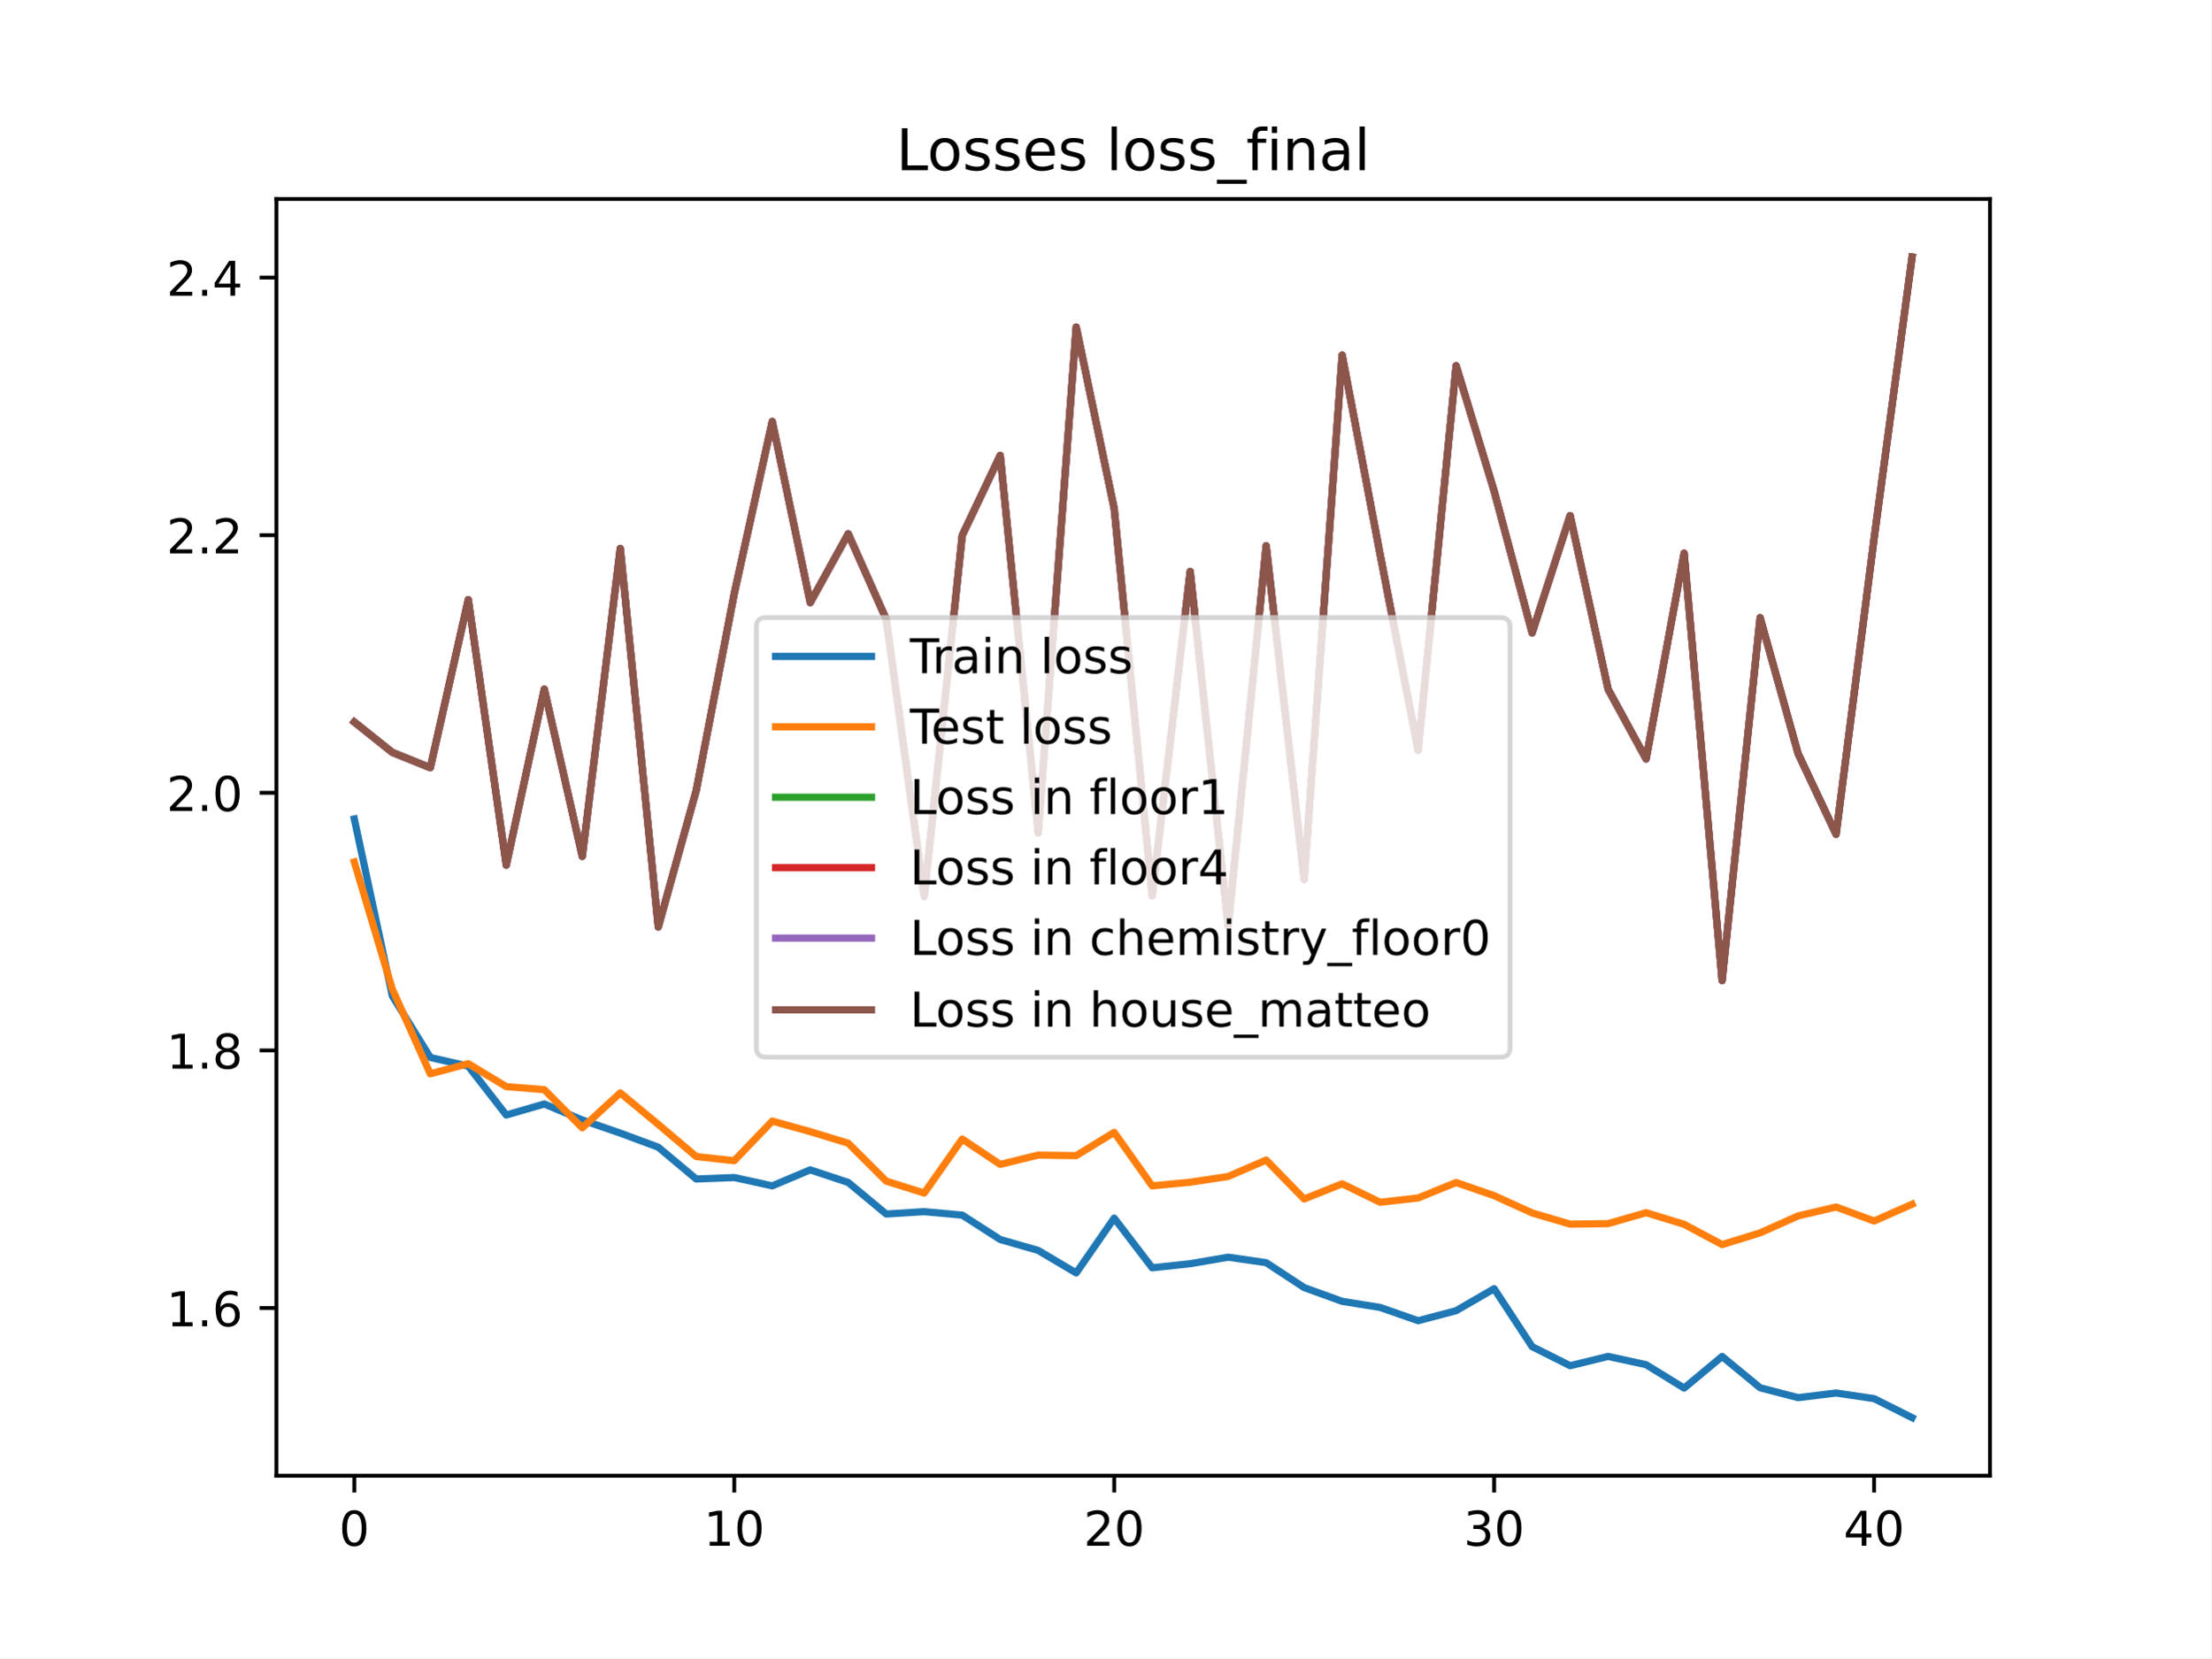
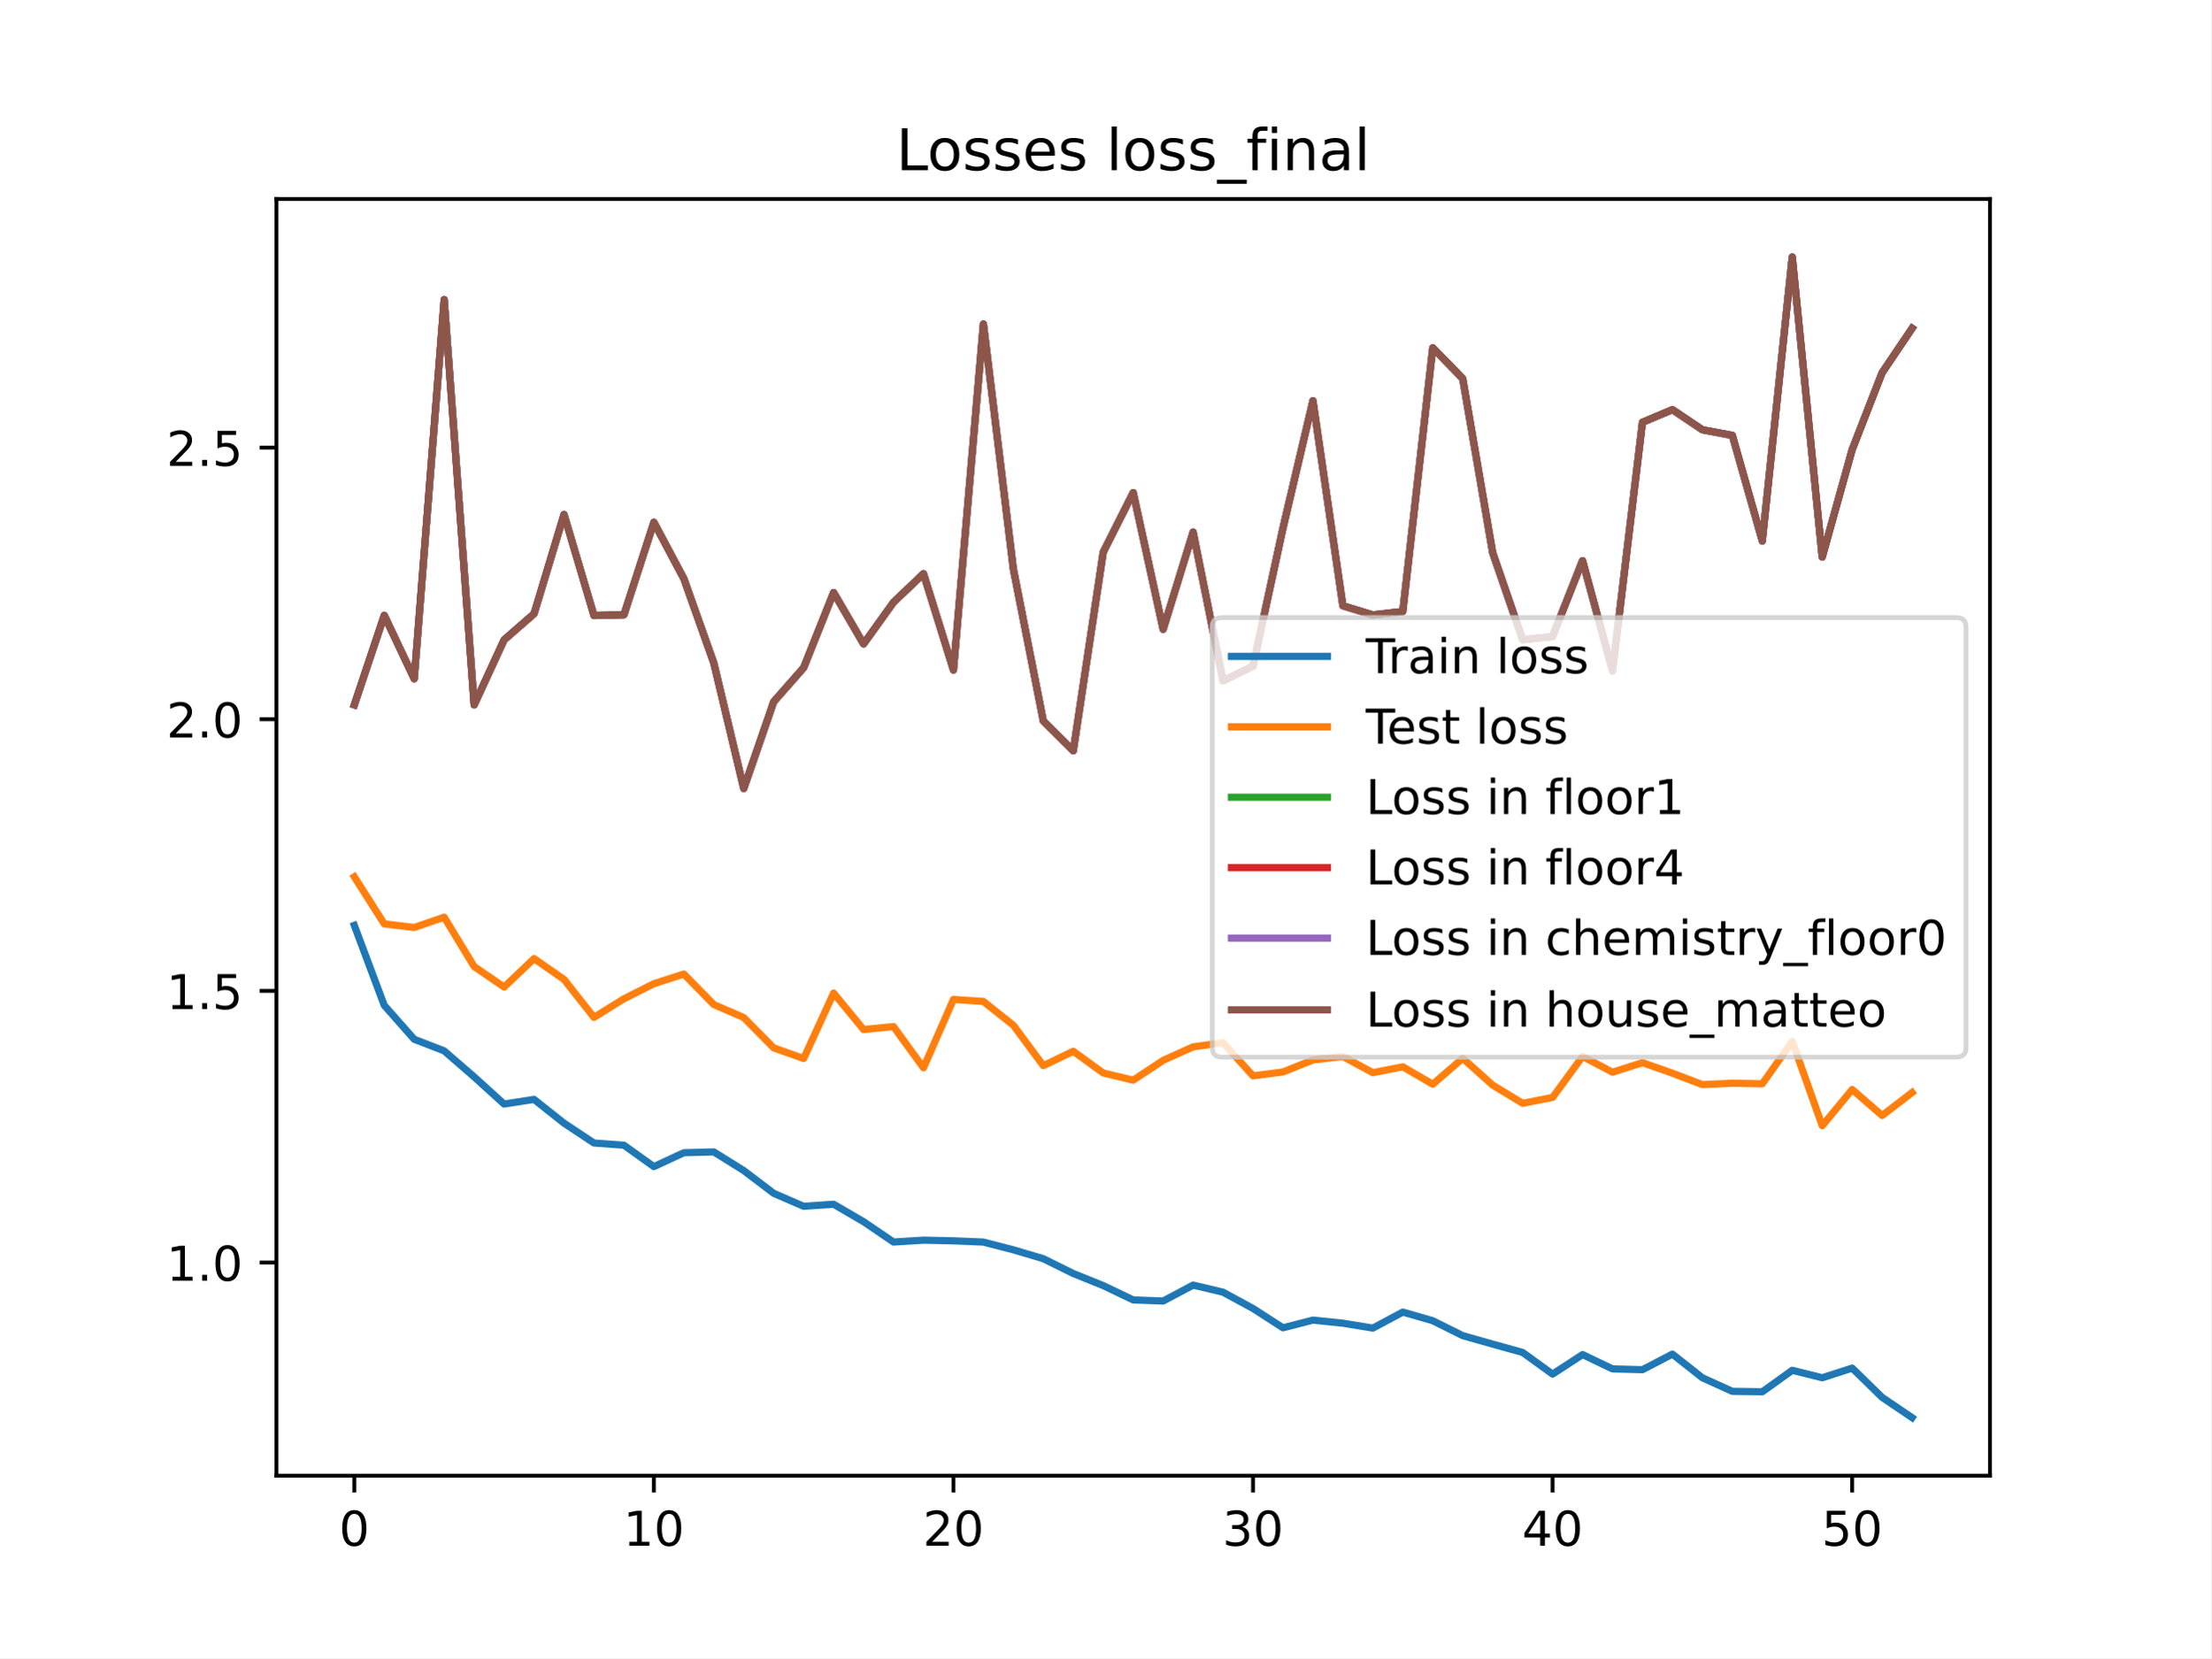
<svg xmlns="http://www.w3.org/2000/svg" xmlns:xlink="http://www.w3.org/1999/xlink" width="460.8pt" height="345.6pt" viewBox="0 0 460.8 345.6" version="1.1">
  <defs>
    <style type="text/css">*{stroke-linejoin: round; stroke-linecap: butt}</style>
  </defs>
  <g id="figure_1">
    <g id="patch_1">
      <path d="M 0 345.6  L 460.8 345.6  L 460.8 0  L 0 0  z " style="fill: #ffffff" />
    </g>
    <g id="axes_1">
      <g id="patch_2">
        <path d="M 57.6 307.584  L 414.72 307.584  L 414.72 41.472  L 57.6 41.472  z " style="fill: #ffffff" />
      </g>
      <g id="matplotlib.axis_1">
        <g id="xtick_1">
          <g id="line2d_1">
            <defs>
-               <path id="m56eae958b5" d="M 0 0  L 0 3.5  " style="stroke: #000000; stroke-width: 0.8" />
-             </defs>
-             <g>
-               <use xlink:href="#m56eae958b5" x="73.833" y="307.584" style="stroke: #000000; stroke-width: 0.8" />
+               <path id="m176eb88f29" d="M 0 0  L 0 3.5  " style="stroke: #000000; stroke-width: 0.8" />
+             </defs>
+             <g>
+               <use xlink:href="#m176eb88f29" x="73.833" y="307.584" style="stroke: #000000; stroke-width: 0.8" />
            </g>
          </g>
          <g id="text_1">
            <g transform="translate(70.65148 322.1824) scale(0.1 -0.1)">
              <defs>
                <path id="DejaVuSans-30" d="M 2034 4250  Q 1547 4250 1301 3770  Q 1056 3291 1056 2328  Q 1056 1369 1301 889  Q 1547 409 2034 409  Q 2525 409 2770 889  Q 3016 1369 3016 2328  Q 3016 3291 2770 3770  Q 2525 4250 2034 4250  z M 2034 4750  Q 2819 4750 3233 4129  Q 3647 3509 3647 2328  Q 3647 1150 3233 529  Q 2819 -91 2034 -91  Q 1250 -91 836 529  Q 422 1150 422 2328  Q 422 3509 836 4129  Q 1250 4750 2034 4750  z " transform="scale(0.015625)" />
              </defs>
              <use xlink:href="#DejaVuSans-30" />
            </g>
          </g>
        </g>
        <g id="xtick_2">
          <g id="line2d_2">
            <g>
-               <use xlink:href="#m56eae958b5" x="153.017" y="307.584" style="stroke: #000000; stroke-width: 0.8" />
+               <use xlink:href="#m176eb88f29" x="136.266" y="307.584" style="stroke: #000000; stroke-width: 0.8" />
            </g>
          </g>
          <g id="text_2">
-             <g transform="translate(146.6543 322.1824) scale(0.1 -0.1)">
+             <g transform="translate(129.9038 322.1824) scale(0.1 -0.1)">
              <defs>
                <path id="DejaVuSans-31" d="M 794 531  L 1825 531  L 1825 4091  L 703 3866  L 703 4441  L 1819 4666  L 2450 4666  L 2450 531  L 3481 531  L 3481 0  L 794 0  L 794 531  z " transform="scale(0.015625)" />
              </defs>
              <use xlink:href="#DejaVuSans-31" />
              <use xlink:href="#DejaVuSans-30" x="63.623" />
            </g>
          </g>
        </g>
        <g id="xtick_3">
          <g id="line2d_3">
            <g>
-               <use xlink:href="#m56eae958b5" x="232.201" y="307.584" style="stroke: #000000; stroke-width: 0.8" />
+               <use xlink:href="#m176eb88f29" x="198.7" y="307.584" style="stroke: #000000; stroke-width: 0.8" />
            </g>
          </g>
          <g id="text_3">
-             <g transform="translate(225.8383 322.1824) scale(0.1 -0.1)">
+             <g transform="translate(192.3374 322.1824) scale(0.1 -0.1)">
              <defs>
                <path id="DejaVuSans-32" d="M 1228 531  L 3431 531  L 3431 0  L 469 0  L 469 531  Q 828 903 1448 1529  Q 2069 2156 2228 2338  Q 2531 2678 2651 2914  Q 2772 3150 2772 3378  Q 2772 3750 2511 3984  Q 2250 4219 1831 4219  Q 1534 4219 1204 4116  Q 875 4013 500 3803  L 500 4441  Q 881 4594 1212 4672  Q 1544 4750 1819 4750  Q 2544 4750 2975 4387  Q 3406 4025 3406 3419  Q 3406 3131 3298 2873  Q 3191 2616 2906 2266  Q 2828 2175 2409 1742  Q 1991 1309 1228 531  z " transform="scale(0.015625)" />
              </defs>
              <use xlink:href="#DejaVuSans-32" />
              <use xlink:href="#DejaVuSans-30" x="63.623" />
            </g>
          </g>
        </g>
        <g id="xtick_4">
          <g id="line2d_4">
            <g>
-               <use xlink:href="#m56eae958b5" x="311.385" y="307.584" style="stroke: #000000; stroke-width: 0.8" />
+               <use xlink:href="#m176eb88f29" x="261.133" y="307.584" style="stroke: #000000; stroke-width: 0.8" />
            </g>
          </g>
          <g id="text_4">
-             <g transform="translate(305.0223 322.1824) scale(0.1 -0.1)">
+             <g transform="translate(254.7709 322.1824) scale(0.1 -0.1)">
              <defs>
                <path id="DejaVuSans-33" d="M 2597 2516  Q 3050 2419 3304 2112  Q 3559 1806 3559 1356  Q 3559 666 3084 287  Q 2609 -91 1734 -91  Q 1441 -91 1130 -33  Q 819 25 488 141  L 488 750  Q 750 597 1062 519  Q 1375 441 1716 441  Q 2309 441 2620 675  Q 2931 909 2931 1356  Q 2931 1769 2642 2001  Q 2353 2234 1838 2234  L 1294 2234  L 1294 2753  L 1863 2753  Q 2328 2753 2575 2939  Q 2822 3125 2822 3475  Q 2822 3834 2567 4026  Q 2313 4219 1838 4219  Q 1578 4219 1281 4162  Q 984 4106 628 3988  L 628 4550  Q 988 4650 1302 4700  Q 1616 4750 1894 4750  Q 2613 4750 3031 4423  Q 3450 4097 3450 3541  Q 3450 3153 3228 2886  Q 3006 2619 2597 2516  z " transform="scale(0.015625)" />
              </defs>
              <use xlink:href="#DejaVuSans-33" />
              <use xlink:href="#DejaVuSans-30" x="63.623" />
            </g>
          </g>
        </g>
        <g id="xtick_5">
          <g id="line2d_5">
            <g>
-               <use xlink:href="#m56eae958b5" x="390.569" y="307.584" style="stroke: #000000; stroke-width: 0.8" />
+               <use xlink:href="#m176eb88f29" x="323.567" y="307.584" style="stroke: #000000; stroke-width: 0.8" />
            </g>
          </g>
          <g id="text_5">
-             <g transform="translate(384.2064 322.1824) scale(0.1 -0.1)">
+             <g transform="translate(317.2045 322.1824) scale(0.1 -0.1)">
              <defs>
                <path id="DejaVuSans-34" d="M 2419 4116  L 825 1625  L 2419 1625  L 2419 4116  z M 2253 4666  L 3047 4666  L 3047 1625  L 3713 1625  L 3713 1100  L 3047 1100  L 3047 0  L 2419 0  L 2419 1100  L 313 1100  L 313 1709  L 2253 4666  z " transform="scale(0.015625)" />
              </defs>
              <use xlink:href="#DejaVuSans-34" />
              <use xlink:href="#DejaVuSans-30" x="63.623" />
            </g>
          </g>
        </g>
+         <g id="xtick_6">
+           <g id="line2d_6">
+             <g>
+               <use xlink:href="#m176eb88f29" x="386.001" y="307.584" style="stroke: #000000; stroke-width: 0.8" />
+             </g>
+           </g>
+           <g id="text_6">
+             <g transform="translate(379.6381 322.1824) scale(0.1 -0.1)">
+               <defs>
+                 <path id="DejaVuSans-35" d="M 691 4666  L 3169 4666  L 3169 4134  L 1269 4134  L 1269 2991  Q 1406 3038 1543 3061  Q 1681 3084 1819 3084  Q 2600 3084 3056 2656  Q 3513 2228 3513 1497  Q 3513 744 3044 326  Q 2575 -91 1722 -91  Q 1428 -91 1123 -41  Q 819 9 494 109  L 494 744  Q 775 591 1075 516  Q 1375 441 1709 441  Q 2250 441 2565 725  Q 2881 1009 2881 1497  Q 2881 1984 2565 2268  Q 2250 2553 1709 2553  Q 1456 2553 1204 2497  Q 953 2441 691 2322  L 691 4666  z " transform="scale(0.015625)" />
+               </defs>
+               <use xlink:href="#DejaVuSans-35" />
+               <use xlink:href="#DejaVuSans-30" x="63.623" />
+             </g>
+           </g>
+         </g>
      </g>
      <g id="matplotlib.axis_2">
        <g id="ytick_1">
-           <g id="line2d_6">
-             <defs>
-               <path id="md9867f9b27" d="M 0 0  L -3.5 0  " style="stroke: #000000; stroke-width: 0.8" />
-             </defs>
-             <g>
-               <use xlink:href="#md9867f9b27" x="57.6" y="272.64" style="stroke: #000000; stroke-width: 0.8" />
-             </g>
-           </g>
-           <g id="text_6">
-             <g transform="translate(34.69687 276.4392) scale(0.1 -0.1)">
+           <g id="line2d_7">
+             <defs>
+               <path id="m6e276f598c" d="M 0 0  L -3.5 0  " style="stroke: #000000; stroke-width: 0.8" />
+             </defs>
+             <g>
+               <use xlink:href="#m6e276f598c" x="57.6" y="263.15" style="stroke: #000000; stroke-width: 0.8" />
+             </g>
+           </g>
+           <g id="text_7">
+             <g transform="translate(34.69687 266.9487) scale(0.1 -0.1)">
              <defs>
                <path id="DejaVuSans-2e" d="M 684 794  L 1344 794  L 1344 0  L 684 0  L 684 794  z " transform="scale(0.015625)" />
-                 <path id="DejaVuSans-36" d="M 2113 2584  Q 1688 2584 1439 2293  Q 1191 2003 1191 1497  Q 1191 994 1439 701  Q 1688 409 2113 409  Q 2538 409 2786 701  Q 3034 994 3034 1497  Q 3034 2003 2786 2293  Q 2538 2584 2113 2584  z M 3366 4563  L 3366 3988  Q 3128 4100 2886 4159  Q 2644 4219 2406 4219  Q 1781 4219 1451 3797  Q 1122 3375 1075 2522  Q 1259 2794 1537 2939  Q 1816 3084 2150 3084  Q 2853 3084 3261 2657  Q 3669 2231 3669 1497  Q 3669 778 3244 343  Q 2819 -91 2113 -91  Q 1303 -91 875 529  Q 447 1150 447 2328  Q 447 3434 972 4092  Q 1497 4750 2381 4750  Q 2619 4750 2861 4703  Q 3103 4656 3366 4563  z " transform="scale(0.015625)" />
              </defs>
              <use xlink:href="#DejaVuSans-31" />
              <use xlink:href="#DejaVuSans-2e" x="63.623" />
-               <use xlink:href="#DejaVuSans-36" x="95.41" />
+               <use xlink:href="#DejaVuSans-30" x="95.41" />
            </g>
          </g>
        </g>
        <g id="ytick_2">
-           <g id="line2d_7">
-             <g>
-               <use xlink:href="#md9867f9b27" x="57.6" y="218.94" style="stroke: #000000; stroke-width: 0.8" />
-             </g>
-           </g>
-           <g id="text_7">
-             <g transform="translate(34.69687 222.7394) scale(0.1 -0.1)">
-               <defs>
-                 <path id="DejaVuSans-38" d="M 2034 2216  Q 1584 2216 1326 1975  Q 1069 1734 1069 1313  Q 1069 891 1326 650  Q 1584 409 2034 409  Q 2484 409 2743 651  Q 3003 894 3003 1313  Q 3003 1734 2745 1975  Q 2488 2216 2034 2216  z M 1403 2484  Q 997 2584 770 2862  Q 544 3141 544 3541  Q 544 4100 942 4425  Q 1341 4750 2034 4750  Q 2731 4750 3128 4425  Q 3525 4100 3525 3541  Q 3525 3141 3298 2862  Q 3072 2584 2669 2484  Q 3125 2378 3379 2068  Q 3634 1759 3634 1313  Q 3634 634 3220 271  Q 2806 -91 2034 -91  Q 1263 -91 848 271  Q 434 634 434 1313  Q 434 1759 690 2068  Q 947 2378 1403 2484  z M 1172 3481  Q 1172 3119 1398 2916  Q 1625 2713 2034 2713  Q 2441 2713 2670 2916  Q 2900 3119 2900 3481  Q 2900 3844 2670 4047  Q 2441 4250 2034 4250  Q 1625 4250 1398 4047  Q 1172 3844 1172 3481  z " transform="scale(0.015625)" />
-               </defs>
+           <g id="line2d_8">
+             <g>
+               <use xlink:href="#m6e276f598c" x="57.6" y="206.53" style="stroke: #000000; stroke-width: 0.8" />
+             </g>
+           </g>
+           <g id="text_8">
+             <g transform="translate(34.69687 210.3294) scale(0.1 -0.1)">
              <use xlink:href="#DejaVuSans-31" />
              <use xlink:href="#DejaVuSans-2e" x="63.623" />
-               <use xlink:href="#DejaVuSans-38" x="95.41" />
+               <use xlink:href="#DejaVuSans-35" x="95.41" />
            </g>
          </g>
        </g>
        <g id="ytick_3">
-           <g id="line2d_8">
-             <g>
-               <use xlink:href="#md9867f9b27" x="57.6" y="165.24" style="stroke: #000000; stroke-width: 0.8" />
-             </g>
-           </g>
-           <g id="text_8">
-             <g transform="translate(34.69687 169.0395) scale(0.1 -0.1)">
+           <g id="line2d_9">
+             <g>
+               <use xlink:href="#m6e276f598c" x="57.6" y="149.911" style="stroke: #000000; stroke-width: 0.8" />
+             </g>
+           </g>
+           <g id="text_9">
+             <g transform="translate(34.69687 153.71) scale(0.1 -0.1)">
              <use xlink:href="#DejaVuSans-32" />
              <use xlink:href="#DejaVuSans-2e" x="63.623" />
              <use xlink:href="#DejaVuSans-30" x="95.41" />
            </g>
          </g>
        </g>
        <g id="ytick_4">
-           <g id="line2d_9">
-             <g>
-               <use xlink:href="#md9867f9b27" x="57.6" y="111.541" style="stroke: #000000; stroke-width: 0.8" />
-             </g>
-           </g>
-           <g id="text_9">
-             <g transform="translate(34.69687 115.3397) scale(0.1 -0.1)">
+           <g id="line2d_10">
+             <g>
+               <use xlink:href="#m6e276f598c" x="57.6" y="93.291" style="stroke: #000000; stroke-width: 0.8" />
+             </g>
+           </g>
+           <g id="text_10">
+             <g transform="translate(34.69687 97.09059) scale(0.1 -0.1)">
              <use xlink:href="#DejaVuSans-32" />
              <use xlink:href="#DejaVuSans-2e" x="63.623" />
-               <use xlink:href="#DejaVuSans-32" x="95.41" />
-             </g>
-           </g>
-         </g>
-         <g id="ytick_5">
-           <g id="line2d_10">
-             <g>
-               <use xlink:href="#md9867f9b27" x="57.6" y="57.841" style="stroke: #000000; stroke-width: 0.8" />
-             </g>
-           </g>
-           <g id="text_10">
-             <g transform="translate(34.69687 61.63992) scale(0.1 -0.1)">
-               <use xlink:href="#DejaVuSans-32" />
-               <use xlink:href="#DejaVuSans-2e" x="63.623" />
-               <use xlink:href="#DejaVuSans-34" x="95.41" />
+               <use xlink:href="#DejaVuSans-35" x="95.41" />
            </g>
          </g>
        </g>
      </g>
      <g id="line2d_11">
-         <path d="M 73.833 170.703  L 81.751 207.576  L 89.67 220.414  L 97.588 222.218  L 105.506 232.409  L 113.425 230.107  L 121.343 233.443  L 129.262 236.177  L 137.18 239.115  L 145.098 245.744  L 153.017 245.434  L 160.935 247.17  L 168.854 243.834  L 176.772 246.465  L 184.69 253.04  L 192.609 252.548  L 200.527 253.267  L 208.446 258.356  L 216.364 260.631  L 224.282 265.325  L 232.201 253.894  L 240.119 264.248  L 248.038 263.398  L 255.956 262.041  L 263.874 263.179  L 271.793 268.377  L 279.711 271.245  L 287.63 272.515  L 295.548 275.281  L 303.466 273.186  L 311.385 268.605  L 319.303 280.685  L 327.222 284.659  L 335.14 282.724  L 343.058 284.448  L 350.977 289.324  L 358.895 282.726  L 366.814 289.258  L 374.732 291.318  L 382.65 290.35  L 390.569 291.52  L 398.487 295.488  " clip-path="url(#pa2889cbcf8)" style="fill: none; stroke: #1f77b4; stroke-width: 1.5; stroke-linecap: square" />
+         <path d="M 73.833 192.877  L 80.076 209.551  L 86.319 216.616  L 92.563 219.037  L 98.806 224.45  L 105.05 230.117  L 111.293 229.147  L 117.536 234.102  L 123.78 238.242  L 130.023 238.695  L 136.266 243.164  L 142.51 240.265  L 148.753 240.095  L 154.996 243.984  L 161.24 248.724  L 167.483 251.436  L 173.726 251.001  L 179.97 254.642  L 186.213 258.883  L 192.457 258.493  L 198.7 258.629  L 204.943 258.893  L 211.187 260.505  L 217.43 262.358  L 223.673 265.444  L 229.917 267.96  L 236.16 270.946  L 242.403 271.175  L 248.647 267.857  L 254.89 269.338  L 261.133 272.728  L 267.377 276.758  L 273.62 275.152  L 279.863 275.799  L 286.107 276.819  L 292.35 273.484  L 298.594 275.283  L 304.837 278.394  L 311.08 280.159  L 317.324 281.896  L 323.567 286.408  L 329.81 282.337  L 336.054 285.325  L 342.297 285.488  L 348.54 282.241  L 354.784 287.175  L 361.027 290.005  L 367.27 290.092  L 373.514 285.616  L 379.757 287.17  L 386.001 285.159  L 392.244 291.258  L 398.487 295.488  " clip-path="url(#pbabfcb82e7)" style="fill: none; stroke: #1f77b4; stroke-width: 1.5; stroke-linecap: square" />
      </g>
      <g id="line2d_12">
-         <path d="M 73.833 179.649  L 81.751 206.153  L 89.67 223.821  L 97.588 221.707  L 105.506 226.492  L 113.425 227.121  L 121.343 235.081  L 129.262 227.794  L 137.18 234.358  L 145.098 241.065  L 153.017 241.928  L 160.935 233.671  L 168.854 235.869  L 176.772 238.283  L 184.69 246.185  L 192.609 248.672  L 200.527 237.415  L 208.446 242.699  L 216.364 240.756  L 224.282 240.873  L 232.201 236.019  L 240.119 247.171  L 248.038 246.415  L 255.956 245.214  L 263.874 241.789  L 271.793 249.908  L 279.711 246.743  L 287.63 250.593  L 295.548 249.694  L 303.466 246.473  L 311.385 249.21  L 319.303 252.816  L 327.222 255.151  L 335.14 255.041  L 343.058 252.765  L 350.977 255.188  L 358.895 259.415  L 366.814 256.97  L 374.732 253.435  L 382.65 251.579  L 390.569 254.501  L 398.487 251  " clip-path="url(#pa2889cbcf8)" style="fill: none; stroke: #ff7f0e; stroke-width: 1.5; stroke-linecap: square" />
+         <path d="M 73.833 182.755  L 80.076 192.565  L 86.319 193.32  L 92.563 191.167  L 98.806 201.454  L 105.05 205.732  L 111.293 199.803  L 117.536 204.135  L 123.78 212.055  L 130.023 208.182  L 136.266 205.036  L 142.51 203.019  L 148.753 209.381  L 154.996 212.09  L 161.24 218.414  L 167.483 220.625  L 173.726 206.986  L 179.97 214.595  L 186.213 213.979  L 192.457 222.567  L 198.7 208.313  L 204.943 208.733  L 211.187 213.693  L 217.43 222.121  L 223.673 219.12  L 229.917 223.642  L 236.16 225.139  L 242.403 221.016  L 248.647 218.196  L 254.89 217.342  L 261.133 224.245  L 267.377 223.435  L 273.62 220.931  L 279.863 220.211  L 286.107 223.582  L 292.35 222.354  L 298.594 225.987  L 304.837 220.583  L 311.08 226.173  L 317.324 229.958  L 323.567 228.743  L 329.81 220.192  L 336.054 223.486  L 342.297 221.493  L 348.54 223.692  L 354.784 226.066  L 361.027 225.779  L 367.27 225.891  L 373.514 217.063  L 379.757 234.632  L 386.001 227.089  L 392.244 232.507  L 398.487 227.721  " clip-path="url(#pbabfcb82e7)" style="fill: none; stroke: #ff7f0e; stroke-width: 1.5; stroke-linecap: square" />
      </g>
      <g id="line2d_13">
-         <path d="M 73.833 150.492  L 81.751 156.817  L 89.67 160.015  L 97.588 124.988  L 105.506 180.323  L 113.425 143.647  L 121.343 178.492  L 129.262 114.322  L 137.18 193.212  L 145.098 164.727  L 153.017 123.713  L 160.935 87.851  L 168.854 125.6  L 176.772 111.268  L 184.69 129.065  L 192.609 186.837  L 200.527 111.594  L 208.446 94.913  L 216.364 173.619  L 224.282 68.176  L 232.201 106.013  L 240.119 186.745  L 248.038 119.111  L 255.956 193.053  L 263.874 113.751  L 271.793 183.292  L 279.711 74.011  L 287.63 115.6  L 295.548 156.393  L 303.466 76.228  L 311.385 102.357  L 319.303 131.91  L 327.222 107.462  L 335.14 143.667  L 343.058 158.193  L 350.977 115.309  L 358.895 204.389  L 366.814 128.746  L 374.732 157.073  L 382.65 173.89  L 390.569 112.227  L 398.487 53.568  " clip-path="url(#pa2889cbcf8)" style="fill: none; stroke: #2ca02c; stroke-width: 1.5; stroke-linecap: square" />
+         <path d="M 73.833 146.915  L 80.076 128.256  L 86.319 141.472  L 92.563 62.446  L 98.806 146.921  L 105.05 133.37  L 111.293 127.924  L 117.536 107.232  L 123.78 128.291  L 130.023 128.142  L 136.266 108.862  L 142.51 120.609  L 148.753 138.191  L 154.996 164.361  L 161.24 146.257  L 167.483 139.163  L 173.726 123.498  L 179.97 134.22  L 186.213 125.519  L 192.457 119.578  L 198.7 139.655  L 204.943 67.535  L 211.187 118.612  L 217.43 150.282  L 223.673 156.497  L 229.917 115.083  L 236.16 102.676  L 242.403 131.171  L 248.647 110.909  L 254.89 141.921  L 261.133 138.846  L 267.377 110.063  L 273.62 83.527  L 279.863 126.261  L 286.107 128.168  L 292.35 127.444  L 298.594 72.493  L 304.837 78.905  L 311.08 115.197  L 317.324 133.333  L 323.567 132.667  L 329.81 116.862  L 336.054 139.832  L 342.297 88.01  L 348.54 85.379  L 354.784 89.571  L 361.027 90.746  L 367.27 112.753  L 373.514 53.568  L 379.757 116.104  L 386.001 93.706  L 392.244 77.681  L 398.487 68.428  " clip-path="url(#pbabfcb82e7)" style="fill: none; stroke: #2ca02c; stroke-width: 1.5; stroke-linecap: square" />
      </g>
      <g id="line2d_14">
-         <path d="M 73.833 150.492  L 81.751 156.817  L 89.67 160.015  L 97.588 124.988  L 105.506 180.323  L 113.425 143.647  L 121.343 178.492  L 129.262 114.322  L 137.18 193.212  L 145.098 164.727  L 153.017 123.713  L 160.935 87.851  L 168.854 125.6  L 176.772 111.268  L 184.69 129.065  L 192.609 186.837  L 200.527 111.594  L 208.446 94.913  L 216.364 173.619  L 224.282 68.176  L 232.201 106.013  L 240.119 186.745  L 248.038 119.111  L 255.956 193.053  L 263.874 113.751  L 271.793 183.292  L 279.711 74.011  L 287.63 115.6  L 295.548 156.393  L 303.466 76.228  L 311.385 102.357  L 319.303 131.91  L 327.222 107.462  L 335.14 143.667  L 343.058 158.193  L 350.977 115.309  L 358.895 204.389  L 366.814 128.746  L 374.732 157.073  L 382.65 173.89  L 390.569 112.227  L 398.487 53.568  " clip-path="url(#pa2889cbcf8)" style="fill: none; stroke: #d62728; stroke-width: 1.5; stroke-linecap: square" />
+         <path d="M 73.833 146.915  L 80.076 128.256  L 86.319 141.472  L 92.563 62.446  L 98.806 146.921  L 105.05 133.37  L 111.293 127.924  L 117.536 107.232  L 123.78 128.291  L 130.023 128.142  L 136.266 108.862  L 142.51 120.609  L 148.753 138.191  L 154.996 164.361  L 161.24 146.257  L 167.483 139.163  L 173.726 123.498  L 179.97 134.22  L 186.213 125.519  L 192.457 119.578  L 198.7 139.655  L 204.943 67.535  L 211.187 118.612  L 217.43 150.282  L 223.673 156.497  L 229.917 115.083  L 236.16 102.676  L 242.403 131.171  L 248.647 110.909  L 254.89 141.921  L 261.133 138.846  L 267.377 110.063  L 273.62 83.527  L 279.863 126.261  L 286.107 128.168  L 292.35 127.444  L 298.594 72.493  L 304.837 78.905  L 311.08 115.197  L 317.324 133.333  L 323.567 132.667  L 329.81 116.862  L 336.054 139.832  L 342.297 88.01  L 348.54 85.379  L 354.784 89.571  L 361.027 90.746  L 367.27 112.753  L 373.514 53.568  L 379.757 116.104  L 386.001 93.706  L 392.244 77.681  L 398.487 68.428  " clip-path="url(#pbabfcb82e7)" style="fill: none; stroke: #d62728; stroke-width: 1.5; stroke-linecap: square" />
      </g>
      <g id="line2d_15">
-         <path d="M 73.833 150.492  L 81.751 156.817  L 89.67 160.015  L 97.588 124.988  L 105.506 180.323  L 113.425 143.647  L 121.343 178.492  L 129.262 114.322  L 137.18 193.212  L 145.098 164.727  L 153.017 123.713  L 160.935 87.851  L 168.854 125.6  L 176.772 111.268  L 184.69 129.065  L 192.609 186.837  L 200.527 111.594  L 208.446 94.913  L 216.364 173.619  L 224.282 68.176  L 232.201 106.013  L 240.119 186.745  L 248.038 119.111  L 255.956 193.053  L 263.874 113.751  L 271.793 183.292  L 279.711 74.011  L 287.63 115.6  L 295.548 156.393  L 303.466 76.228  L 311.385 102.357  L 319.303 131.91  L 327.222 107.462  L 335.14 143.667  L 343.058 158.193  L 350.977 115.309  L 358.895 204.389  L 366.814 128.746  L 374.732 157.073  L 382.65 173.89  L 390.569 112.227  L 398.487 53.568  " clip-path="url(#pa2889cbcf8)" style="fill: none; stroke: #9467bd; stroke-width: 1.5; stroke-linecap: square" />
+         <path d="M 73.833 146.915  L 80.076 128.256  L 86.319 141.472  L 92.563 62.446  L 98.806 146.921  L 105.05 133.37  L 111.293 127.924  L 117.536 107.232  L 123.78 128.291  L 130.023 128.142  L 136.266 108.862  L 142.51 120.609  L 148.753 138.191  L 154.996 164.361  L 161.24 146.257  L 167.483 139.163  L 173.726 123.498  L 179.97 134.22  L 186.213 125.519  L 192.457 119.578  L 198.7 139.655  L 204.943 67.535  L 211.187 118.612  L 217.43 150.282  L 223.673 156.497  L 229.917 115.083  L 236.16 102.676  L 242.403 131.171  L 248.647 110.909  L 254.89 141.921  L 261.133 138.846  L 267.377 110.063  L 273.62 83.527  L 279.863 126.261  L 286.107 128.168  L 292.35 127.444  L 298.594 72.493  L 304.837 78.905  L 311.08 115.197  L 317.324 133.333  L 323.567 132.667  L 329.81 116.862  L 336.054 139.832  L 342.297 88.01  L 348.54 85.379  L 354.784 89.571  L 361.027 90.746  L 367.27 112.753  L 373.514 53.568  L 379.757 116.104  L 386.001 93.706  L 392.244 77.681  L 398.487 68.428  " clip-path="url(#pbabfcb82e7)" style="fill: none; stroke: #9467bd; stroke-width: 1.5; stroke-linecap: square" />
      </g>
      <g id="line2d_16">
-         <path d="M 73.833 150.492  L 81.751 156.817  L 89.67 160.015  L 97.588 124.988  L 105.506 180.323  L 113.425 143.647  L 121.343 178.492  L 129.262 114.322  L 137.18 193.212  L 145.098 164.727  L 153.017 123.713  L 160.935 87.851  L 168.854 125.6  L 176.772 111.268  L 184.69 129.065  L 192.609 186.837  L 200.527 111.594  L 208.446 94.913  L 216.364 173.619  L 224.282 68.176  L 232.201 106.013  L 240.119 186.745  L 248.038 119.111  L 255.956 193.053  L 263.874 113.751  L 271.793 183.292  L 279.711 74.011  L 287.63 115.6  L 295.548 156.393  L 303.466 76.228  L 311.385 102.357  L 319.303 131.91  L 327.222 107.462  L 335.14 143.667  L 343.058 158.193  L 350.977 115.309  L 358.895 204.389  L 366.814 128.746  L 374.732 157.073  L 382.65 173.89  L 390.569 112.227  L 398.487 53.568  " clip-path="url(#pa2889cbcf8)" style="fill: none; stroke: #8c564b; stroke-width: 1.5; stroke-linecap: square" />
+         <path d="M 73.833 146.915  L 80.076 128.256  L 86.319 141.472  L 92.563 62.446  L 98.806 146.921  L 105.05 133.37  L 111.293 127.924  L 117.536 107.232  L 123.78 128.291  L 130.023 128.142  L 136.266 108.862  L 142.51 120.609  L 148.753 138.191  L 154.996 164.361  L 161.24 146.257  L 167.483 139.163  L 173.726 123.498  L 179.97 134.22  L 186.213 125.519  L 192.457 119.578  L 198.7 139.655  L 204.943 67.535  L 211.187 118.612  L 217.43 150.282  L 223.673 156.497  L 229.917 115.083  L 236.16 102.676  L 242.403 131.171  L 248.647 110.909  L 254.89 141.921  L 261.133 138.846  L 267.377 110.063  L 273.62 83.527  L 279.863 126.261  L 286.107 128.168  L 292.35 127.444  L 298.594 72.493  L 304.837 78.905  L 311.08 115.197  L 317.324 133.333  L 323.567 132.667  L 329.81 116.862  L 336.054 139.832  L 342.297 88.01  L 348.54 85.379  L 354.784 89.571  L 361.027 90.746  L 367.27 112.753  L 373.514 53.568  L 379.757 116.104  L 386.001 93.706  L 392.244 77.681  L 398.487 68.428  " clip-path="url(#pbabfcb82e7)" style="fill: none; stroke: #8c564b; stroke-width: 1.5; stroke-linecap: square" />
      </g>
      <g id="patch_3">
        <path d="M 57.6 307.584  L 57.6 41.472  " style="fill: none; stroke: #000000; stroke-width: 0.8; stroke-linejoin: miter; stroke-linecap: square" />
      </g>
      <g id="patch_4">
        <path d="M 414.72 307.584  L 414.72 41.472  " style="fill: none; stroke: #000000; stroke-width: 0.8; stroke-linejoin: miter; stroke-linecap: square" />
      </g>
      <g id="patch_5">
        <path d="M 57.6 307.584  L 414.72 307.584  " style="fill: none; stroke: #000000; stroke-width: 0.8; stroke-linejoin: miter; stroke-linecap: square" />
      </g>
      <g id="patch_6">
        <path d="M 57.6 41.472  L 414.72 41.472  " style="fill: none; stroke: #000000; stroke-width: 0.8; stroke-linejoin: miter; stroke-linecap: square" />
      </g>
      <g id="text_11">
        <g transform="translate(186.7603 35.472) scale(0.12 -0.12)">
          <defs>
            <path id="DejaVuSans-4c" d="M 628 4666  L 1259 4666  L 1259 531  L 3531 531  L 3531 0  L 628 0  L 628 4666  z " transform="scale(0.015625)" />
            <path id="DejaVuSans-6f" d="M 1959 3097  Q 1497 3097 1228 2736  Q 959 2375 959 1747  Q 959 1119 1226 758  Q 1494 397 1959 397  Q 2419 397 2687 759  Q 2956 1122 2956 1747  Q 2956 2369 2687 2733  Q 2419 3097 1959 3097  z M 1959 3584  Q 2709 3584 3137 3096  Q 3566 2609 3566 1747  Q 3566 888 3137 398  Q 2709 -91 1959 -91  Q 1206 -91 779 398  Q 353 888 353 1747  Q 353 2609 779 3096  Q 1206 3584 1959 3584  z " transform="scale(0.015625)" />
            <path id="DejaVuSans-73" d="M 2834 3397  L 2834 2853  Q 2591 2978 2328 3040  Q 2066 3103 1784 3103  Q 1356 3103 1142 2972  Q 928 2841 928 2578  Q 928 2378 1081 2264  Q 1234 2150 1697 2047  L 1894 2003  Q 2506 1872 2764 1633  Q 3022 1394 3022 966  Q 3022 478 2636 193  Q 2250 -91 1575 -91  Q 1294 -91 989 -36  Q 684 19 347 128  L 347 722  Q 666 556 975 473  Q 1284 391 1588 391  Q 1994 391 2212 530  Q 2431 669 2431 922  Q 2431 1156 2273 1281  Q 2116 1406 1581 1522  L 1381 1569  Q 847 1681 609 1914  Q 372 2147 372 2553  Q 372 3047 722 3315  Q 1072 3584 1716 3584  Q 2034 3584 2315 3537  Q 2597 3491 2834 3397  z " transform="scale(0.015625)" />
            <path id="DejaVuSans-65" d="M 3597 1894  L 3597 1613  L 953 1613  Q 991 1019 1311 708  Q 1631 397 2203 397  Q 2534 397 2845 478  Q 3156 559 3463 722  L 3463 178  Q 3153 47 2828 -22  Q 2503 -91 2169 -91  Q 1331 -91 842 396  Q 353 884 353 1716  Q 353 2575 817 3079  Q 1281 3584 2069 3584  Q 2775 3584 3186 3129  Q 3597 2675 3597 1894  z M 3022 2063  Q 3016 2534 2758 2815  Q 2500 3097 2075 3097  Q 1594 3097 1305 2825  Q 1016 2553 972 2059  L 3022 2063  z " transform="scale(0.015625)" />
            <path id="DejaVuSans-20" transform="scale(0.015625)" />
            <path id="DejaVuSans-6c" d="M 603 4863  L 1178 4863  L 1178 0  L 603 0  L 603 4863  z " transform="scale(0.015625)" />
            <path id="DejaVuSans-5f" d="M 3263 -1063  L 3263 -1509  L -63 -1509  L -63 -1063  L 3263 -1063  z " transform="scale(0.015625)" />
            <path id="DejaVuSans-66" d="M 2375 4863  L 2375 4384  L 1825 4384  Q 1516 4384 1395 4259  Q 1275 4134 1275 3809  L 1275 3500  L 2222 3500  L 2222 3053  L 1275 3053  L 1275 0  L 697 0  L 697 3053  L 147 3053  L 147 3500  L 697 3500  L 697 3744  Q 697 4328 969 4595  Q 1241 4863 1831 4863  L 2375 4863  z " transform="scale(0.015625)" />
            <path id="DejaVuSans-69" d="M 603 3500  L 1178 3500  L 1178 0  L 603 0  L 603 3500  z M 603 4863  L 1178 4863  L 1178 4134  L 603 4134  L 603 4863  z " transform="scale(0.015625)" />
            <path id="DejaVuSans-6e" d="M 3513 2113  L 3513 0  L 2938 0  L 2938 2094  Q 2938 2591 2744 2837  Q 2550 3084 2163 3084  Q 1697 3084 1428 2787  Q 1159 2491 1159 1978  L 1159 0  L 581 0  L 581 3500  L 1159 3500  L 1159 2956  Q 1366 3272 1645 3428  Q 1925 3584 2291 3584  Q 2894 3584 3203 3211  Q 3513 2838 3513 2113  z " transform="scale(0.015625)" />
            <path id="DejaVuSans-61" d="M 2194 1759  Q 1497 1759 1228 1600  Q 959 1441 959 1056  Q 959 750 1161 570  Q 1363 391 1709 391  Q 2188 391 2477 730  Q 2766 1069 2766 1631  L 2766 1759  L 2194 1759  z M 3341 1997  L 3341 0  L 2766 0  L 2766 531  Q 2569 213 2275 61  Q 1981 -91 1556 -91  Q 1019 -91 701 211  Q 384 513 384 1019  Q 384 1609 779 1909  Q 1175 2209 1959 2209  L 2766 2209  L 2766 2266  Q 2766 2663 2505 2880  Q 2244 3097 1772 3097  Q 1472 3097 1187 3025  Q 903 2953 641 2809  L 641 3341  Q 956 3463 1253 3523  Q 1550 3584 1831 3584  Q 2591 3584 2966 3190  Q 3341 2797 3341 1997  z " transform="scale(0.015625)" />
          </defs>
          <use xlink:href="#DejaVuSans-4c" />
          <use xlink:href="#DejaVuSans-6f" x="53.963" />
          <use xlink:href="#DejaVuSans-73" x="115.145" />
          <use xlink:href="#DejaVuSans-73" x="167.244" />
          <use xlink:href="#DejaVuSans-65" x="219.344" />
          <use xlink:href="#DejaVuSans-73" x="280.867" />
          <use xlink:href="#DejaVuSans-20" x="332.967" />
          <use xlink:href="#DejaVuSans-6c" x="364.754" />
          <use xlink:href="#DejaVuSans-6f" x="392.537" />
          <use xlink:href="#DejaVuSans-73" x="453.719" />
          <use xlink:href="#DejaVuSans-73" x="505.818" />
          <use xlink:href="#DejaVuSans-5f" x="557.918" />
          <use xlink:href="#DejaVuSans-66" x="607.918" />
          <use xlink:href="#DejaVuSans-69" x="643.123" />
          <use xlink:href="#DejaVuSans-6e" x="670.906" />
          <use xlink:href="#DejaVuSans-61" x="734.285" />
          <use xlink:href="#DejaVuSans-6c" x="795.564" />
        </g>
      </g>
      <g id="legend_1">
        <g id="patch_7">
-           <path d="M 159.619 220.34  L 312.701 220.34  Q 314.701 220.34 314.701 218.34  L 314.701 130.715  Q 314.701 128.715 312.701 128.715  L 159.619 128.715  Q 157.619 128.715 157.619 130.715  L 157.619 218.34  Q 157.619 220.34 159.619 220.34  z " style="fill: #ffffff; opacity: 0.8; stroke: #cccccc; stroke-linejoin: miter" />
+           <path d="M 254.637 220.34  L 407.72 220.34  Q 409.72 220.34 409.72 218.34  L 409.72 130.715  Q 409.72 128.715 407.72 128.715  L 254.637 128.715  Q 252.637 128.715 252.637 130.715  L 252.637 218.34  Q 252.637 220.34 254.637 220.34  z " style="fill: #ffffff; opacity: 0.8; stroke: #cccccc; stroke-linejoin: miter" />
        </g>
        <g id="line2d_17">
-           <path d="M 161.619 136.814  L 171.619 136.814  L 181.619 136.814  " style="fill: none; stroke: #1f77b4; stroke-width: 1.5; stroke-linecap: square" />
+           <path d="M 256.637 136.814  L 266.637 136.814  L 276.637 136.814  " style="fill: none; stroke: #1f77b4; stroke-width: 1.5; stroke-linecap: square" />
        </g>
        <g id="text_12">
-           <g transform="translate(189.6186 140.3139) scale(0.1 -0.1)">
+           <g transform="translate(284.6372 140.3139) scale(0.1 -0.1)">
            <defs>
              <path id="DejaVuSans-54" d="M -19 4666  L 3928 4666  L 3928 4134  L 2272 4134  L 2272 0  L 1638 0  L 1638 4134  L -19 4134  L -19 4666  z " transform="scale(0.015625)" />
              <path id="DejaVuSans-72" d="M 2631 2963  Q 2534 3019 2420 3045  Q 2306 3072 2169 3072  Q 1681 3072 1420 2755  Q 1159 2438 1159 1844  L 1159 0  L 581 0  L 581 3500  L 1159 3500  L 1159 2956  Q 1341 3275 1631 3429  Q 1922 3584 2338 3584  Q 2397 3584 2469 3576  Q 2541 3569 2628 3553  L 2631 2963  z " transform="scale(0.015625)" />
            </defs>
            <use xlink:href="#DejaVuSans-54" />
            <use xlink:href="#DejaVuSans-72" x="46.334" />
            <use xlink:href="#DejaVuSans-61" x="87.447" />
            <use xlink:href="#DejaVuSans-69" x="148.727" />
            <use xlink:href="#DejaVuSans-6e" x="176.51" />
            <use xlink:href="#DejaVuSans-20" x="239.889" />
            <use xlink:href="#DejaVuSans-6c" x="271.676" />
            <use xlink:href="#DejaVuSans-6f" x="299.459" />
            <use xlink:href="#DejaVuSans-73" x="360.641" />
            <use xlink:href="#DejaVuSans-73" x="412.74" />
          </g>
        </g>
        <g id="line2d_18">
-           <path d="M 161.619 151.492  L 171.619 151.492  L 181.619 151.492  " style="fill: none; stroke: #ff7f0e; stroke-width: 1.5; stroke-linecap: square" />
+           <path d="M 256.637 151.492  L 266.637 151.492  L 276.637 151.492  " style="fill: none; stroke: #ff7f0e; stroke-width: 1.5; stroke-linecap: square" />
        </g>
        <g id="text_13">
-           <g transform="translate(189.6186 154.9921) scale(0.1 -0.1)">
+           <g transform="translate(284.6372 154.9921) scale(0.1 -0.1)">
            <defs>
              <path id="DejaVuSans-74" d="M 1172 4494  L 1172 3500  L 2356 3500  L 2356 3053  L 1172 3053  L 1172 1153  Q 1172 725 1289 603  Q 1406 481 1766 481  L 2356 481  L 2356 0  L 1766 0  Q 1100 0 847 248  Q 594 497 594 1153  L 594 3053  L 172 3053  L 172 3500  L 594 3500  L 594 4494  L 1172 4494  z " transform="scale(0.015625)" />
            </defs>
            <use xlink:href="#DejaVuSans-54" />
            <use xlink:href="#DejaVuSans-65" x="44.084" />
            <use xlink:href="#DejaVuSans-73" x="105.607" />
            <use xlink:href="#DejaVuSans-74" x="157.707" />
            <use xlink:href="#DejaVuSans-20" x="196.916" />
            <use xlink:href="#DejaVuSans-6c" x="228.703" />
            <use xlink:href="#DejaVuSans-6f" x="256.486" />
            <use xlink:href="#DejaVuSans-73" x="317.668" />
            <use xlink:href="#DejaVuSans-73" x="369.768" />
          </g>
        </g>
        <g id="line2d_19">
-           <path d="M 161.619 166.17  L 171.619 166.17  L 181.619 166.17  " style="fill: none; stroke: #2ca02c; stroke-width: 1.5; stroke-linecap: square" />
+           <path d="M 256.637 166.17  L 266.637 166.17  L 276.637 166.17  " style="fill: none; stroke: #2ca02c; stroke-width: 1.5; stroke-linecap: square" />
        </g>
        <g id="text_14">
-           <g transform="translate(189.6186 169.6702) scale(0.1 -0.1)">
+           <g transform="translate(284.6372 169.6702) scale(0.1 -0.1)">
            <use xlink:href="#DejaVuSans-4c" />
            <use xlink:href="#DejaVuSans-6f" x="53.963" />
            <use xlink:href="#DejaVuSans-73" x="115.145" />
            <use xlink:href="#DejaVuSans-73" x="167.244" />
            <use xlink:href="#DejaVuSans-20" x="219.344" />
            <use xlink:href="#DejaVuSans-69" x="251.131" />
            <use xlink:href="#DejaVuSans-6e" x="278.914" />
            <use xlink:href="#DejaVuSans-20" x="342.293" />
            <use xlink:href="#DejaVuSans-66" x="374.08" />
            <use xlink:href="#DejaVuSans-6c" x="409.285" />
            <use xlink:href="#DejaVuSans-6f" x="437.068" />
            <use xlink:href="#DejaVuSans-6f" x="498.25" />
            <use xlink:href="#DejaVuSans-72" x="559.432" />
            <use xlink:href="#DejaVuSans-31" x="600.545" />
          </g>
        </g>
        <g id="line2d_20">
-           <path d="M 161.619 180.848  L 171.619 180.848  L 181.619 180.848  " style="fill: none; stroke: #d62728; stroke-width: 1.5; stroke-linecap: square" />
+           <path d="M 256.637 180.848  L 266.637 180.848  L 276.637 180.848  " style="fill: none; stroke: #d62728; stroke-width: 1.5; stroke-linecap: square" />
        </g>
        <g id="text_15">
-           <g transform="translate(189.6186 184.3483) scale(0.1 -0.1)">
+           <g transform="translate(284.6372 184.3483) scale(0.1 -0.1)">
            <use xlink:href="#DejaVuSans-4c" />
            <use xlink:href="#DejaVuSans-6f" x="53.963" />
            <use xlink:href="#DejaVuSans-73" x="115.145" />
            <use xlink:href="#DejaVuSans-73" x="167.244" />
            <use xlink:href="#DejaVuSans-20" x="219.344" />
            <use xlink:href="#DejaVuSans-69" x="251.131" />
            <use xlink:href="#DejaVuSans-6e" x="278.914" />
            <use xlink:href="#DejaVuSans-20" x="342.293" />
            <use xlink:href="#DejaVuSans-66" x="374.08" />
            <use xlink:href="#DejaVuSans-6c" x="409.285" />
            <use xlink:href="#DejaVuSans-6f" x="437.068" />
            <use xlink:href="#DejaVuSans-6f" x="498.25" />
            <use xlink:href="#DejaVuSans-72" x="559.432" />
            <use xlink:href="#DejaVuSans-34" x="600.545" />
          </g>
        </g>
        <g id="line2d_21">
-           <path d="M 161.619 195.526  L 171.619 195.526  L 181.619 195.526  " style="fill: none; stroke: #9467bd; stroke-width: 1.5; stroke-linecap: square" />
+           <path d="M 256.637 195.526  L 266.637 195.526  L 276.637 195.526  " style="fill: none; stroke: #9467bd; stroke-width: 1.5; stroke-linecap: square" />
        </g>
        <g id="text_16">
-           <g transform="translate(189.6186 199.0264) scale(0.1 -0.1)">
+           <g transform="translate(284.6372 199.0264) scale(0.1 -0.1)">
            <defs>
              <path id="DejaVuSans-63" d="M 3122 3366  L 3122 2828  Q 2878 2963 2633 3030  Q 2388 3097 2138 3097  Q 1578 3097 1268 2742  Q 959 2388 959 1747  Q 959 1106 1268 751  Q 1578 397 2138 397  Q 2388 397 2633 464  Q 2878 531 3122 666  L 3122 134  Q 2881 22 2623 -34  Q 2366 -91 2075 -91  Q 1284 -91 818 406  Q 353 903 353 1747  Q 353 2603 823 3093  Q 1294 3584 2113 3584  Q 2378 3584 2631 3529  Q 2884 3475 3122 3366  z " transform="scale(0.015625)" />
              <path id="DejaVuSans-68" d="M 3513 2113  L 3513 0  L 2938 0  L 2938 2094  Q 2938 2591 2744 2837  Q 2550 3084 2163 3084  Q 1697 3084 1428 2787  Q 1159 2491 1159 1978  L 1159 0  L 581 0  L 581 4863  L 1159 4863  L 1159 2956  Q 1366 3272 1645 3428  Q 1925 3584 2291 3584  Q 2894 3584 3203 3211  Q 3513 2838 3513 2113  z " transform="scale(0.015625)" />
              <path id="DejaVuSans-6d" d="M 3328 2828  Q 3544 3216 3844 3400  Q 4144 3584 4550 3584  Q 5097 3584 5394 3201  Q 5691 2819 5691 2113  L 5691 0  L 5113 0  L 5113 2094  Q 5113 2597 4934 2840  Q 4756 3084 4391 3084  Q 3944 3084 3684 2787  Q 3425 2491 3425 1978  L 3425 0  L 2847 0  L 2847 2094  Q 2847 2600 2669 2842  Q 2491 3084 2119 3084  Q 1678 3084 1418 2786  Q 1159 2488 1159 1978  L 1159 0  L 581 0  L 581 3500  L 1159 3500  L 1159 2956  Q 1356 3278 1631 3431  Q 1906 3584 2284 3584  Q 2666 3584 2933 3390  Q 3200 3197 3328 2828  z " transform="scale(0.015625)" />
              <path id="DejaVuSans-79" d="M 2059 -325  Q 1816 -950 1584 -1140  Q 1353 -1331 966 -1331  L 506 -1331  L 506 -850  L 844 -850  Q 1081 -850 1212 -737  Q 1344 -625 1503 -206  L 1606 56  L 191 3500  L 800 3500  L 1894 763  L 2988 3500  L 3597 3500  L 2059 -325  z " transform="scale(0.015625)" />
            </defs>
            <use xlink:href="#DejaVuSans-4c" />
            <use xlink:href="#DejaVuSans-6f" x="53.963" />
            <use xlink:href="#DejaVuSans-73" x="115.145" />
            <use xlink:href="#DejaVuSans-73" x="167.244" />
            <use xlink:href="#DejaVuSans-20" x="219.344" />
            <use xlink:href="#DejaVuSans-69" x="251.131" />
            <use xlink:href="#DejaVuSans-6e" x="278.914" />
            <use xlink:href="#DejaVuSans-20" x="342.293" />
            <use xlink:href="#DejaVuSans-63" x="374.08" />
            <use xlink:href="#DejaVuSans-68" x="429.061" />
            <use xlink:href="#DejaVuSans-65" x="492.439" />
            <use xlink:href="#DejaVuSans-6d" x="553.963" />
            <use xlink:href="#DejaVuSans-69" x="651.375" />
            <use xlink:href="#DejaVuSans-73" x="679.158" />
            <use xlink:href="#DejaVuSans-74" x="731.258" />
            <use xlink:href="#DejaVuSans-72" x="770.467" />
            <use xlink:href="#DejaVuSans-79" x="811.58" />
            <use xlink:href="#DejaVuSans-5f" x="870.76" />
            <use xlink:href="#DejaVuSans-66" x="920.76" />
            <use xlink:href="#DejaVuSans-6c" x="955.965" />
            <use xlink:href="#DejaVuSans-6f" x="983.748" />
            <use xlink:href="#DejaVuSans-6f" x="1044.93" />
            <use xlink:href="#DejaVuSans-72" x="1106.111" />
            <use xlink:href="#DejaVuSans-30" x="1147.225" />
          </g>
        </g>
        <g id="line2d_22">
-           <path d="M 161.619 210.483  L 171.619 210.483  L 181.619 210.483  " style="fill: none; stroke: #8c564b; stroke-width: 1.5; stroke-linecap: square" />
+           <path d="M 256.637 210.483  L 266.637 210.483  L 276.637 210.483  " style="fill: none; stroke: #8c564b; stroke-width: 1.5; stroke-linecap: square" />
        </g>
        <g id="text_17">
-           <g transform="translate(189.6186 213.9827) scale(0.1 -0.1)">
+           <g transform="translate(284.6372 213.9827) scale(0.1 -0.1)">
            <defs>
              <path id="DejaVuSans-75" d="M 544 1381  L 544 3500  L 1119 3500  L 1119 1403  Q 1119 906 1312 657  Q 1506 409 1894 409  Q 2359 409 2629 706  Q 2900 1003 2900 1516  L 2900 3500  L 3475 3500  L 3475 0  L 2900 0  L 2900 538  Q 2691 219 2414 64  Q 2138 -91 1772 -91  Q 1169 -91 856 284  Q 544 659 544 1381  z M 1991 3584  L 1991 3584  z " transform="scale(0.015625)" />
            </defs>
            <use xlink:href="#DejaVuSans-4c" />
            <use xlink:href="#DejaVuSans-6f" x="53.963" />
            <use xlink:href="#DejaVuSans-73" x="115.145" />
            <use xlink:href="#DejaVuSans-73" x="167.244" />
            <use xlink:href="#DejaVuSans-20" x="219.344" />
            <use xlink:href="#DejaVuSans-69" x="251.131" />
            <use xlink:href="#DejaVuSans-6e" x="278.914" />
            <use xlink:href="#DejaVuSans-20" x="342.293" />
            <use xlink:href="#DejaVuSans-68" x="374.08" />
            <use xlink:href="#DejaVuSans-6f" x="437.459" />
            <use xlink:href="#DejaVuSans-75" x="498.641" />
            <use xlink:href="#DejaVuSans-73" x="562.02" />
            <use xlink:href="#DejaVuSans-65" x="614.119" />
            <use xlink:href="#DejaVuSans-5f" x="675.643" />
            <use xlink:href="#DejaVuSans-6d" x="725.643" />
            <use xlink:href="#DejaVuSans-61" x="823.055" />
            <use xlink:href="#DejaVuSans-74" x="884.334" />
            <use xlink:href="#DejaVuSans-74" x="923.543" />
            <use xlink:href="#DejaVuSans-65" x="962.752" />
            <use xlink:href="#DejaVuSans-6f" x="1024.275" />
          </g>
        </g>
      </g>
    </g>
  </g>
  <defs>
-     <clipPath id="pa2889cbcf8">
+     <clipPath id="pbabfcb82e7">
      <rect x="57.6" y="41.472" width="357.12" height="266.112" />
    </clipPath>
  </defs>
</svg>
